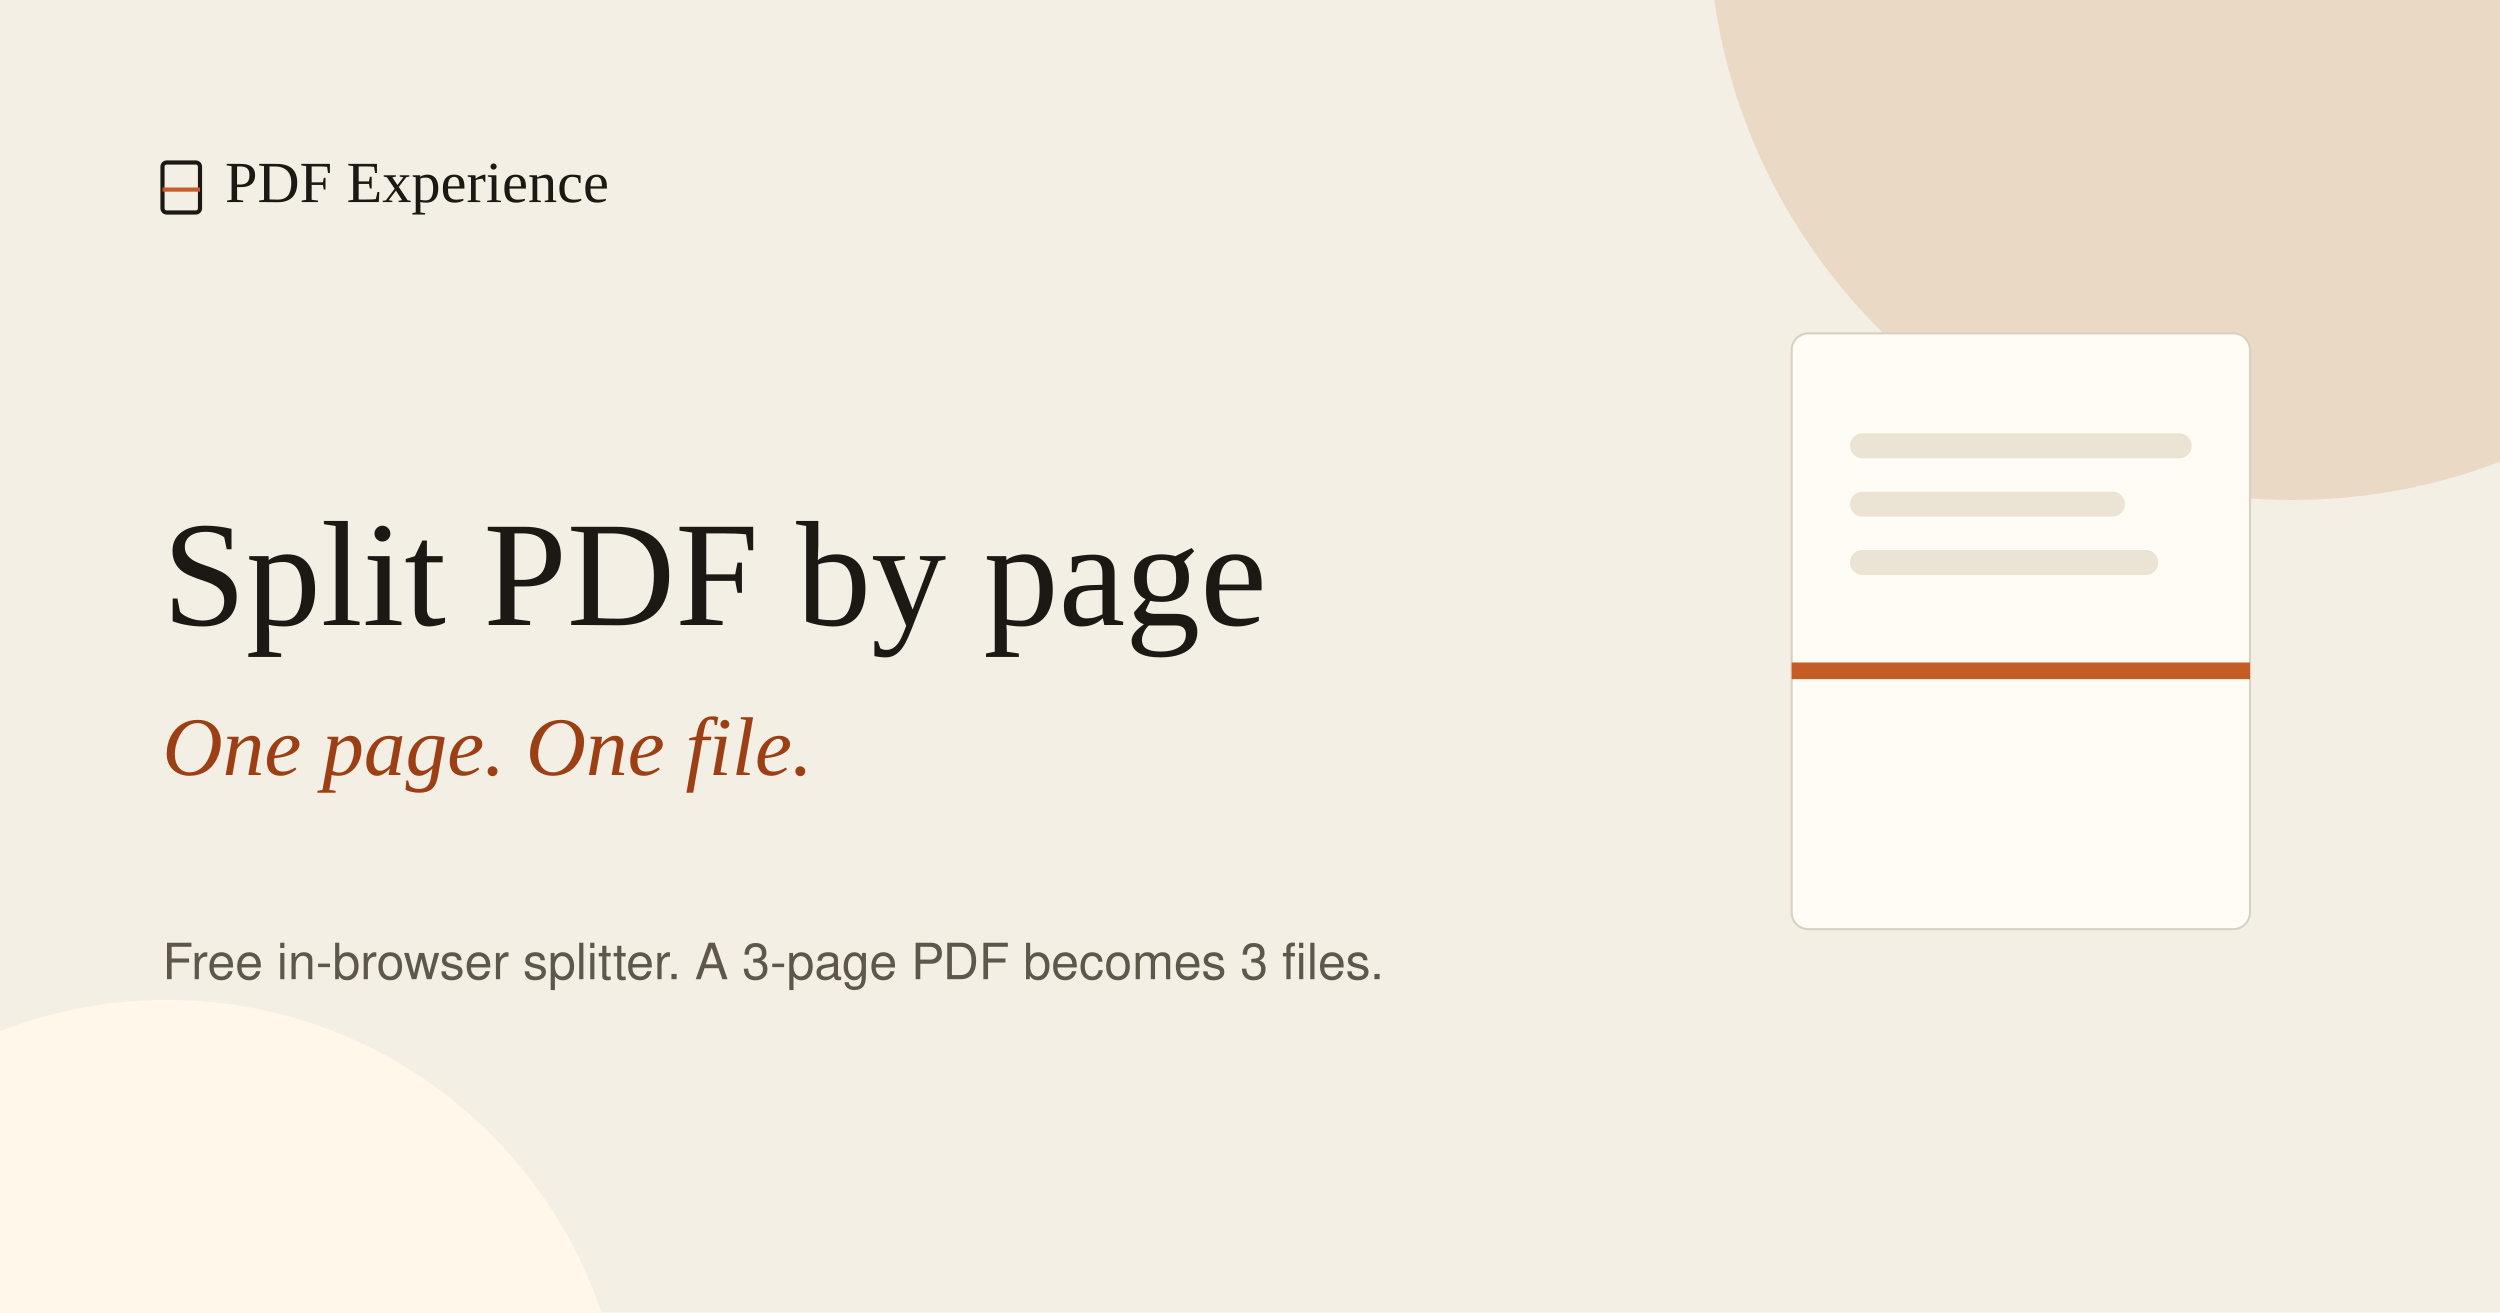
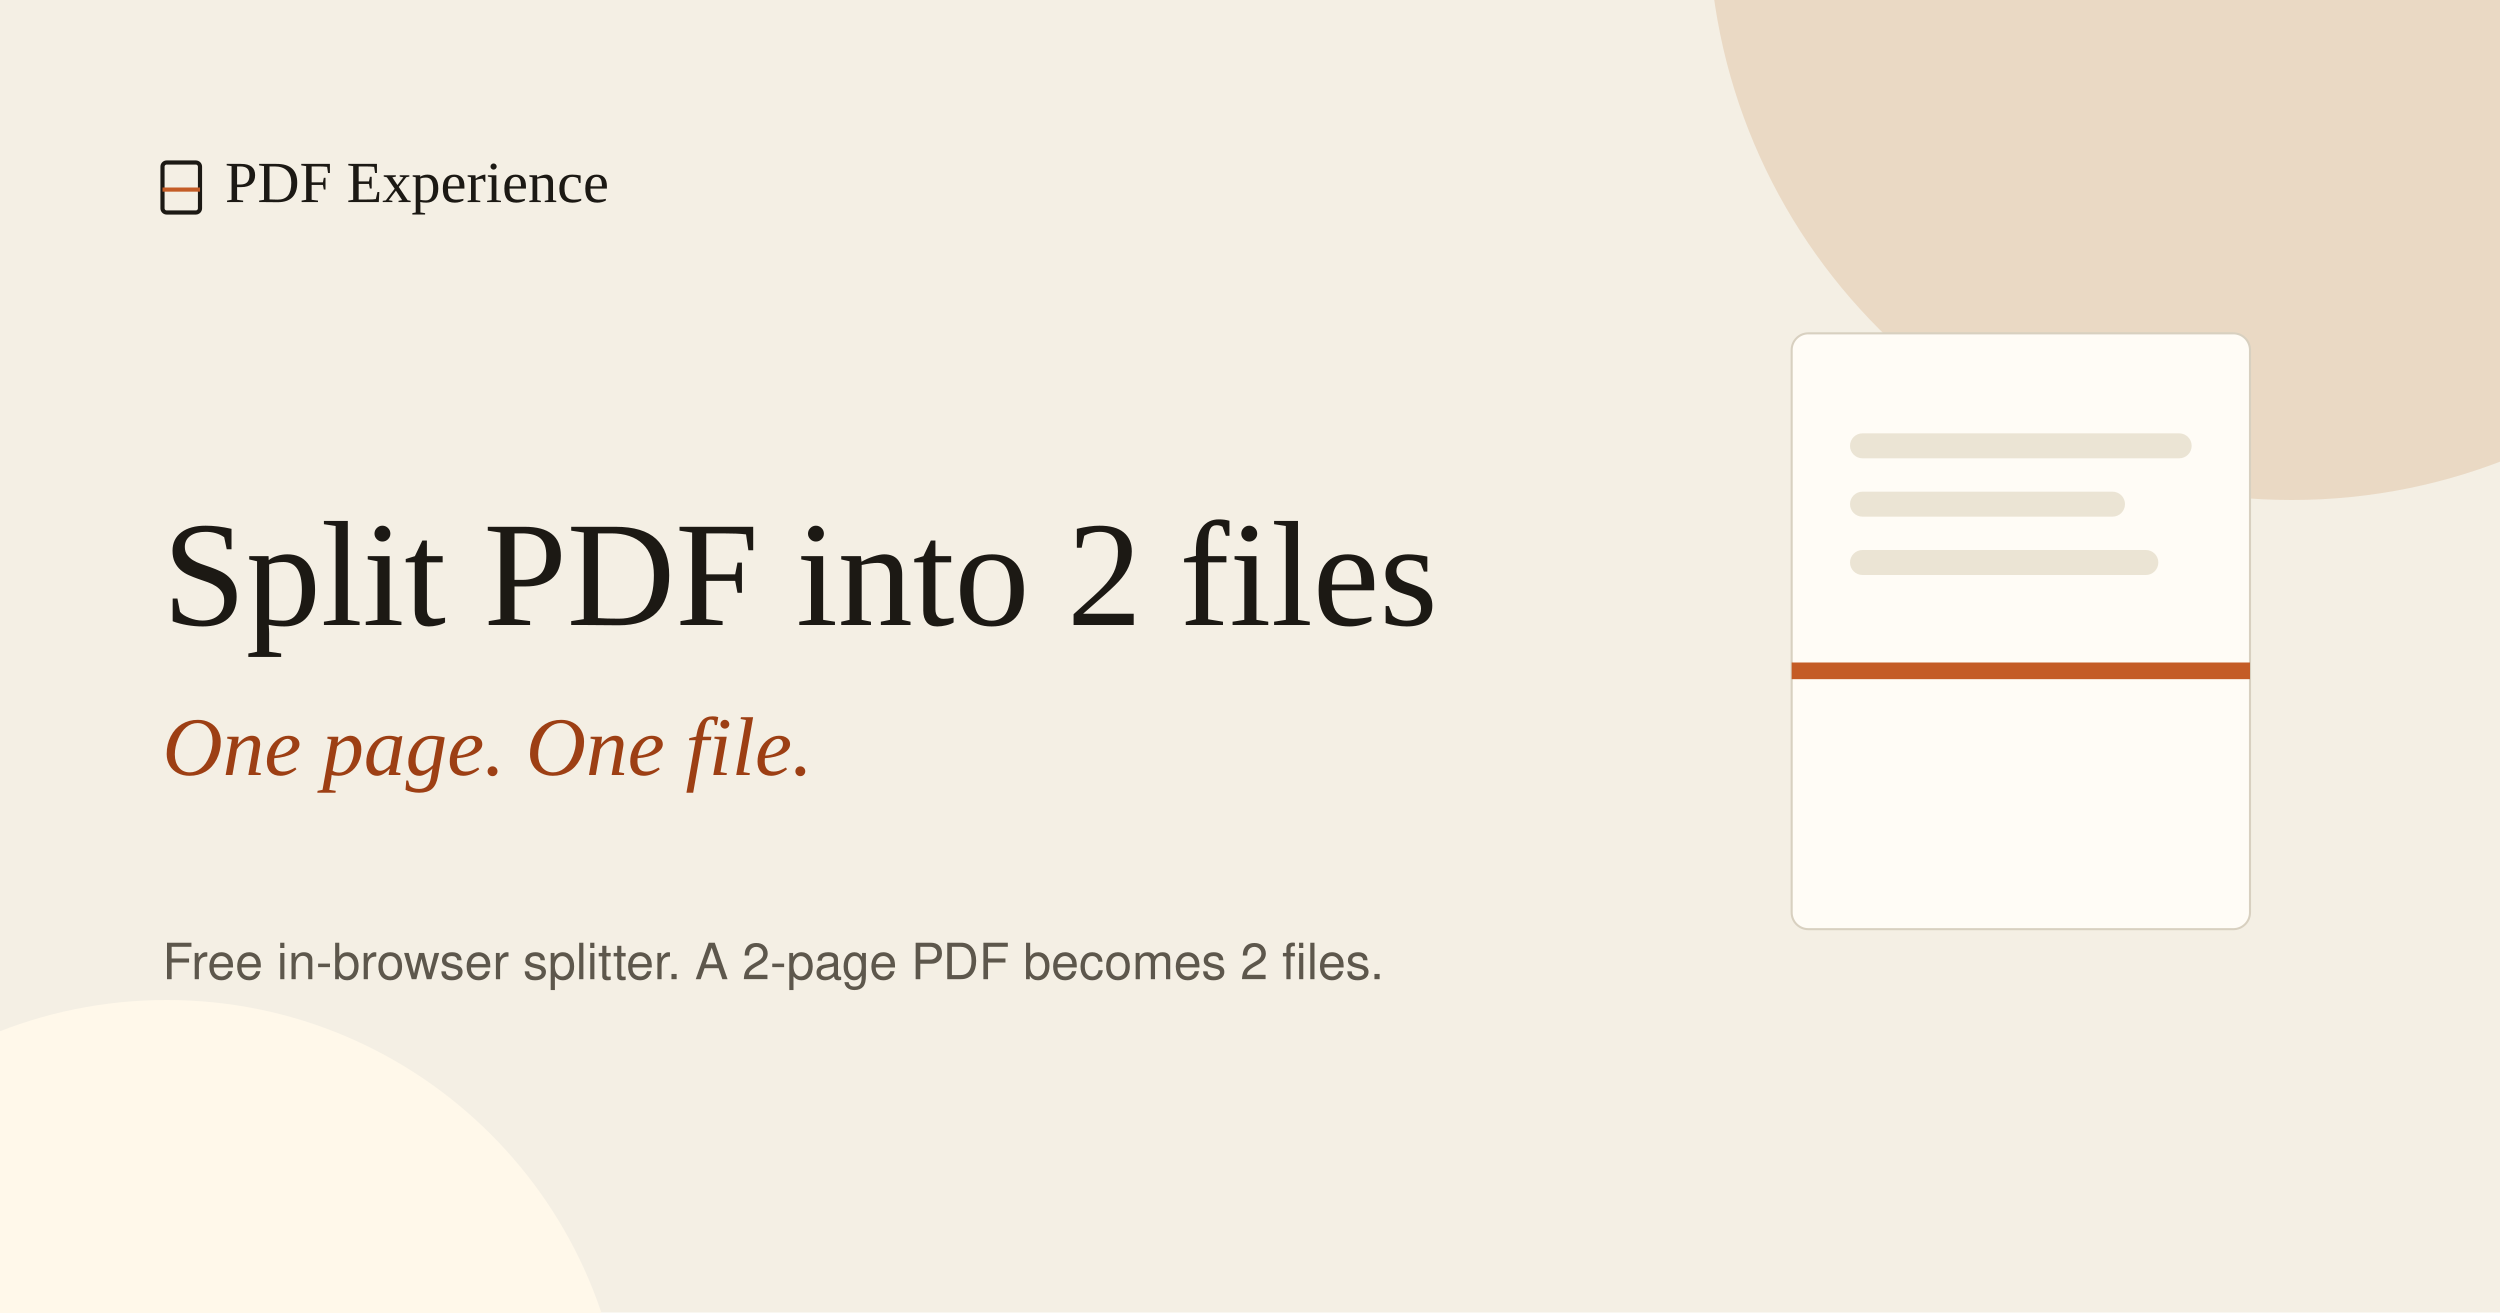
<svg xmlns="http://www.w3.org/2000/svg" width="1200" height="630" viewBox="0 0 1200 630">
  <rect width="1200" height="630" fill="#F4EFE4" />
  <circle cx="1100" cy="-40" r="280" fill="#EAD9C4" />
  <circle cx="80" cy="700" r="220" fill="#FFF8EA" />
  <rect x="78" y="78" width="18" height="24" rx="2" fill="none" stroke="#1C1914" stroke-width="2" />
  <rect x="78" y="90" width="18" height="2" fill="#C45C26" />
  <text x="108" y="97" font-family="Georgia, 'Times New Roman', serif" font-size="28" fill="#1C1914">PDF Experience</text>
-   <text x="78" y="300" font-family="Georgia, 'Times New Roman', serif" font-size="72" fill="#1C1914">Split PDF by page</text>
+   <text x="78" y="300" font-family="Georgia, 'Times New Roman', serif" font-size="72" fill="#1C1914">Split PDF into 2 files</text>
  <text x="78" y="372" font-family="Georgia, 'Times New Roman', serif" font-size="40" font-style="italic" fill="#9D3F14">One page. One file.</text>
-   <text x="78" y="470" font-family="Helvetica, Arial, sans-serif" font-size="24" fill="#5D574C">Free in-browser splitter. A 3-page PDF becomes 3 files.</text>
+   <text x="78" y="470" font-family="Helvetica, Arial, sans-serif" font-size="24" fill="#5D574C">Free in-browser splitter. A 2-page PDF becomes 2 files.</text>
  <rect x="860" y="160" width="220" height="286" rx="8" fill="#FFFCF6" stroke="#D8D0C0" />
  <rect x="888" y="208" width="164" height="12" rx="6" fill="#EBE4D4" />
  <rect x="888" y="236" width="132" height="12" rx="6" fill="#EBE4D4" />
  <rect x="888" y="264" width="148" height="12" rx="6" fill="#EBE4D4" />
  <rect x="860" y="318" width="220" height="8" fill="#C45C26" />
</svg>
